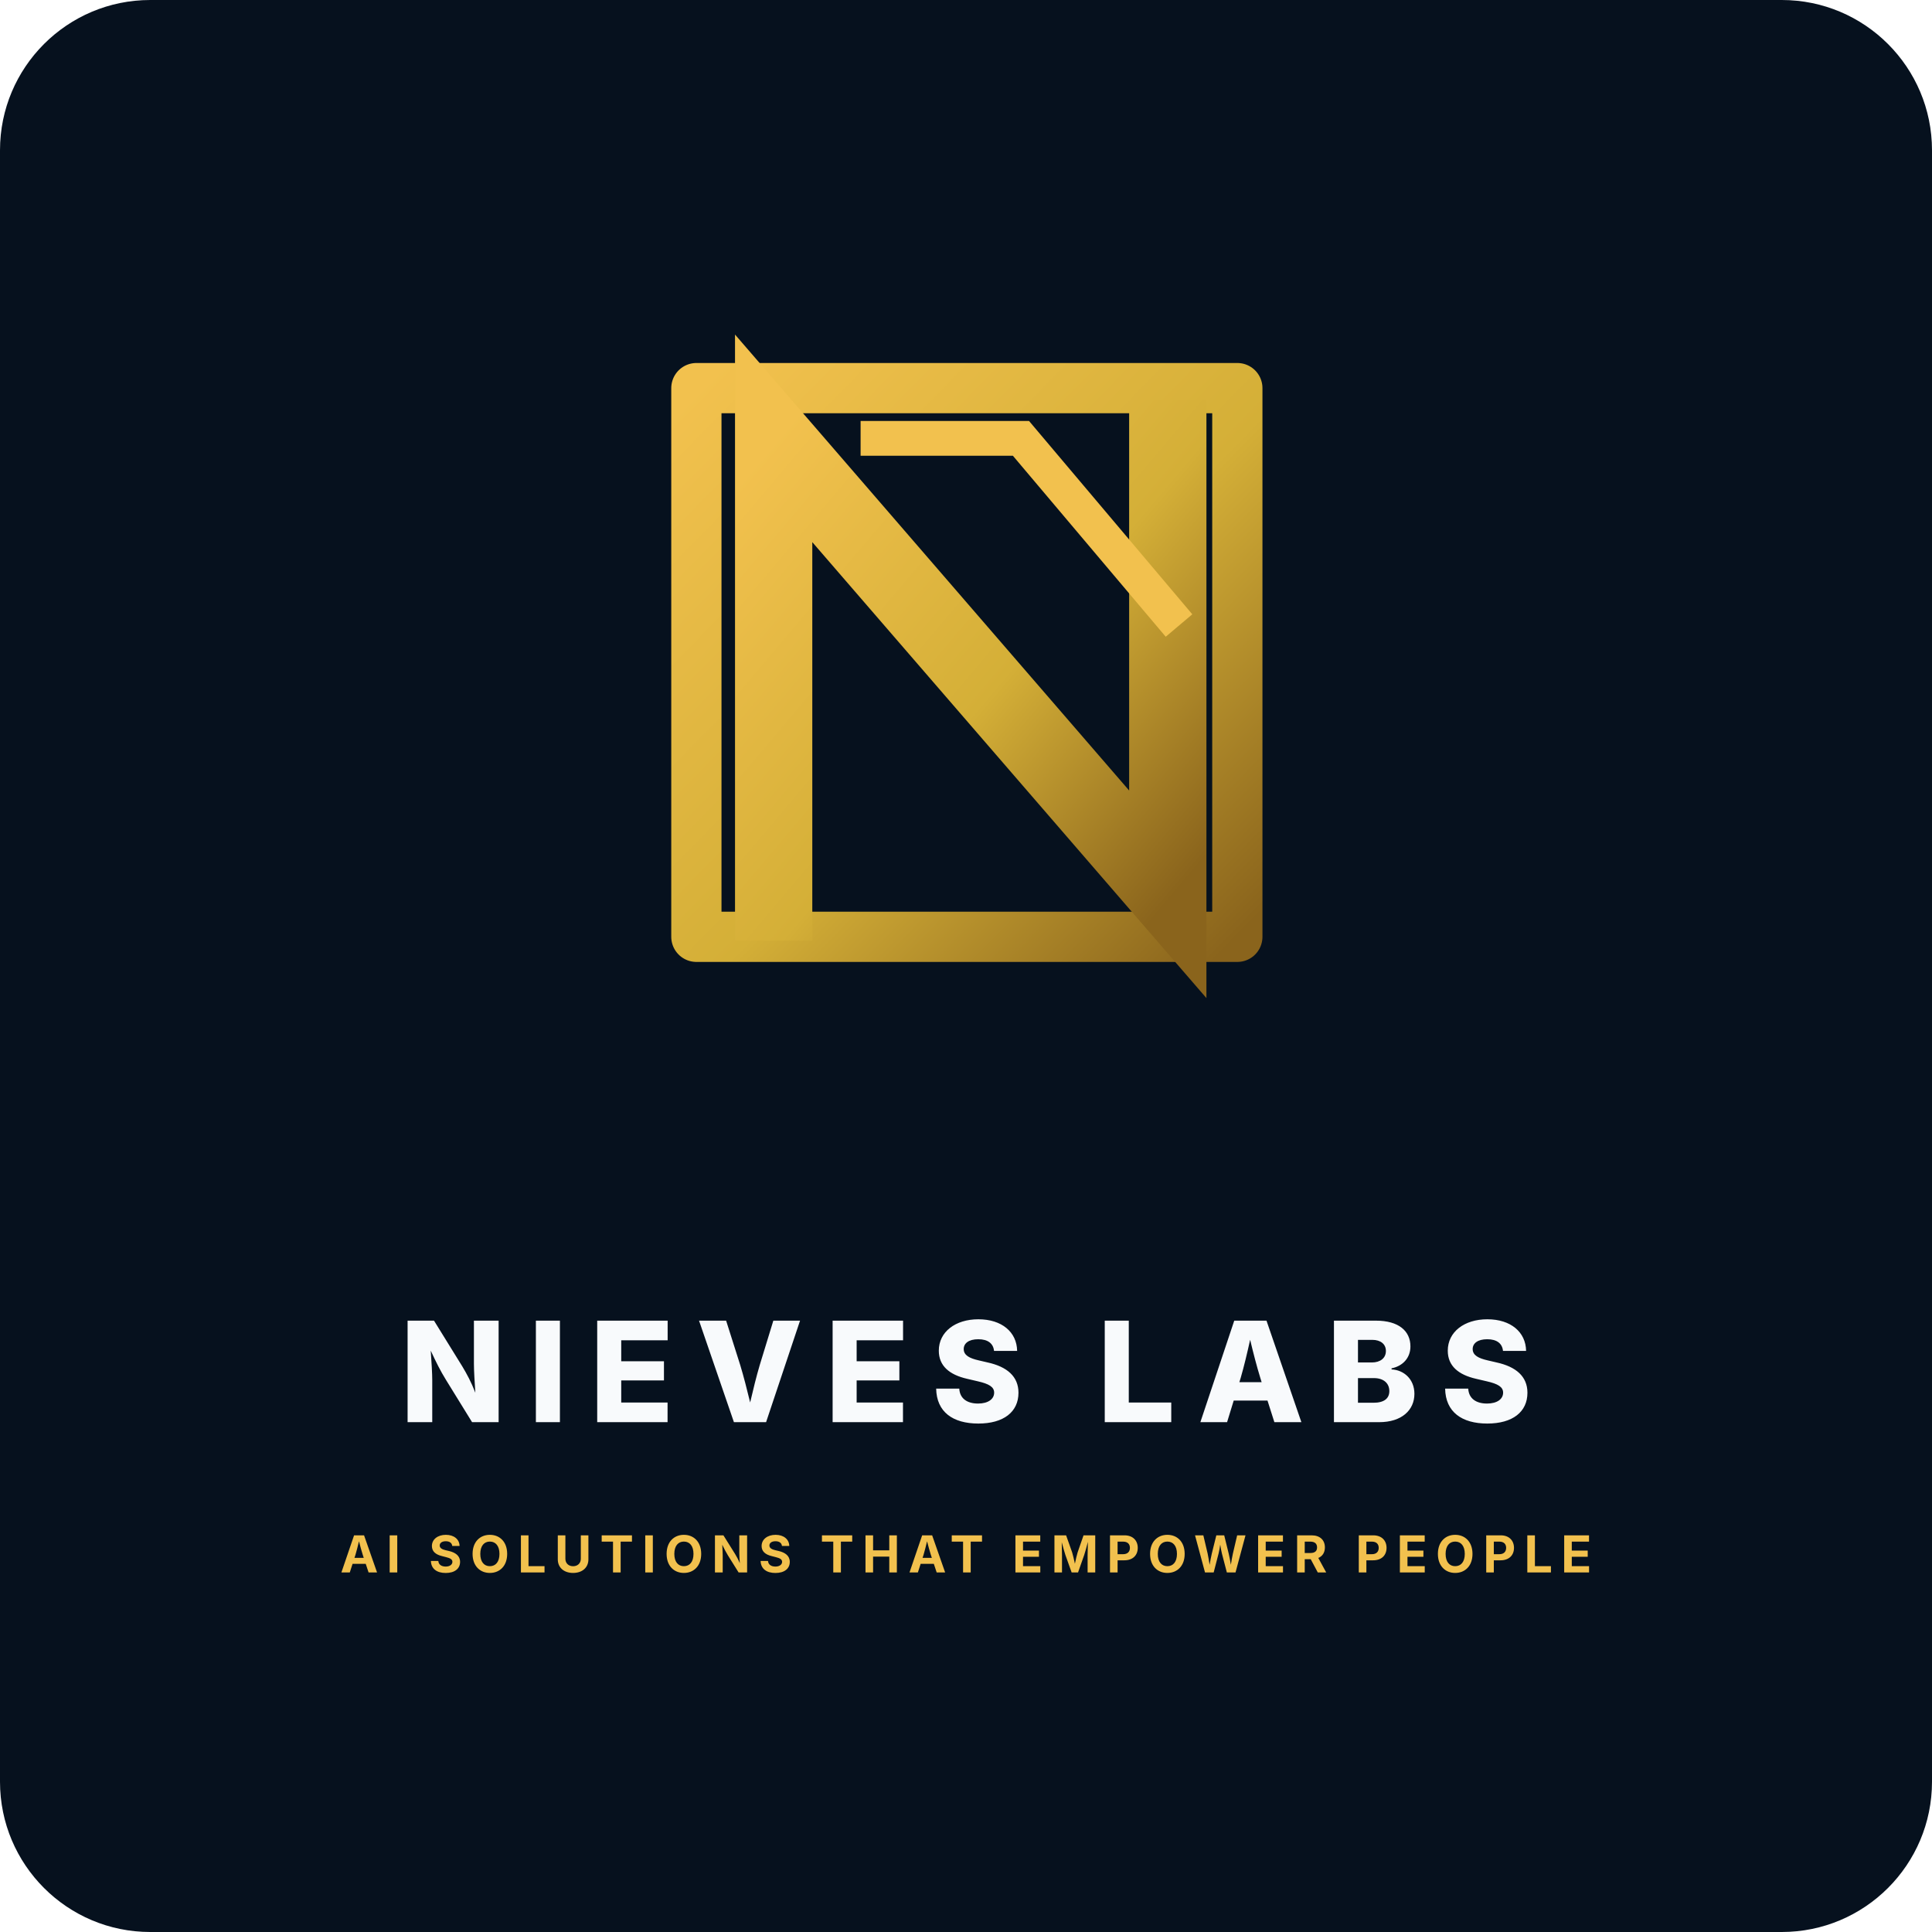
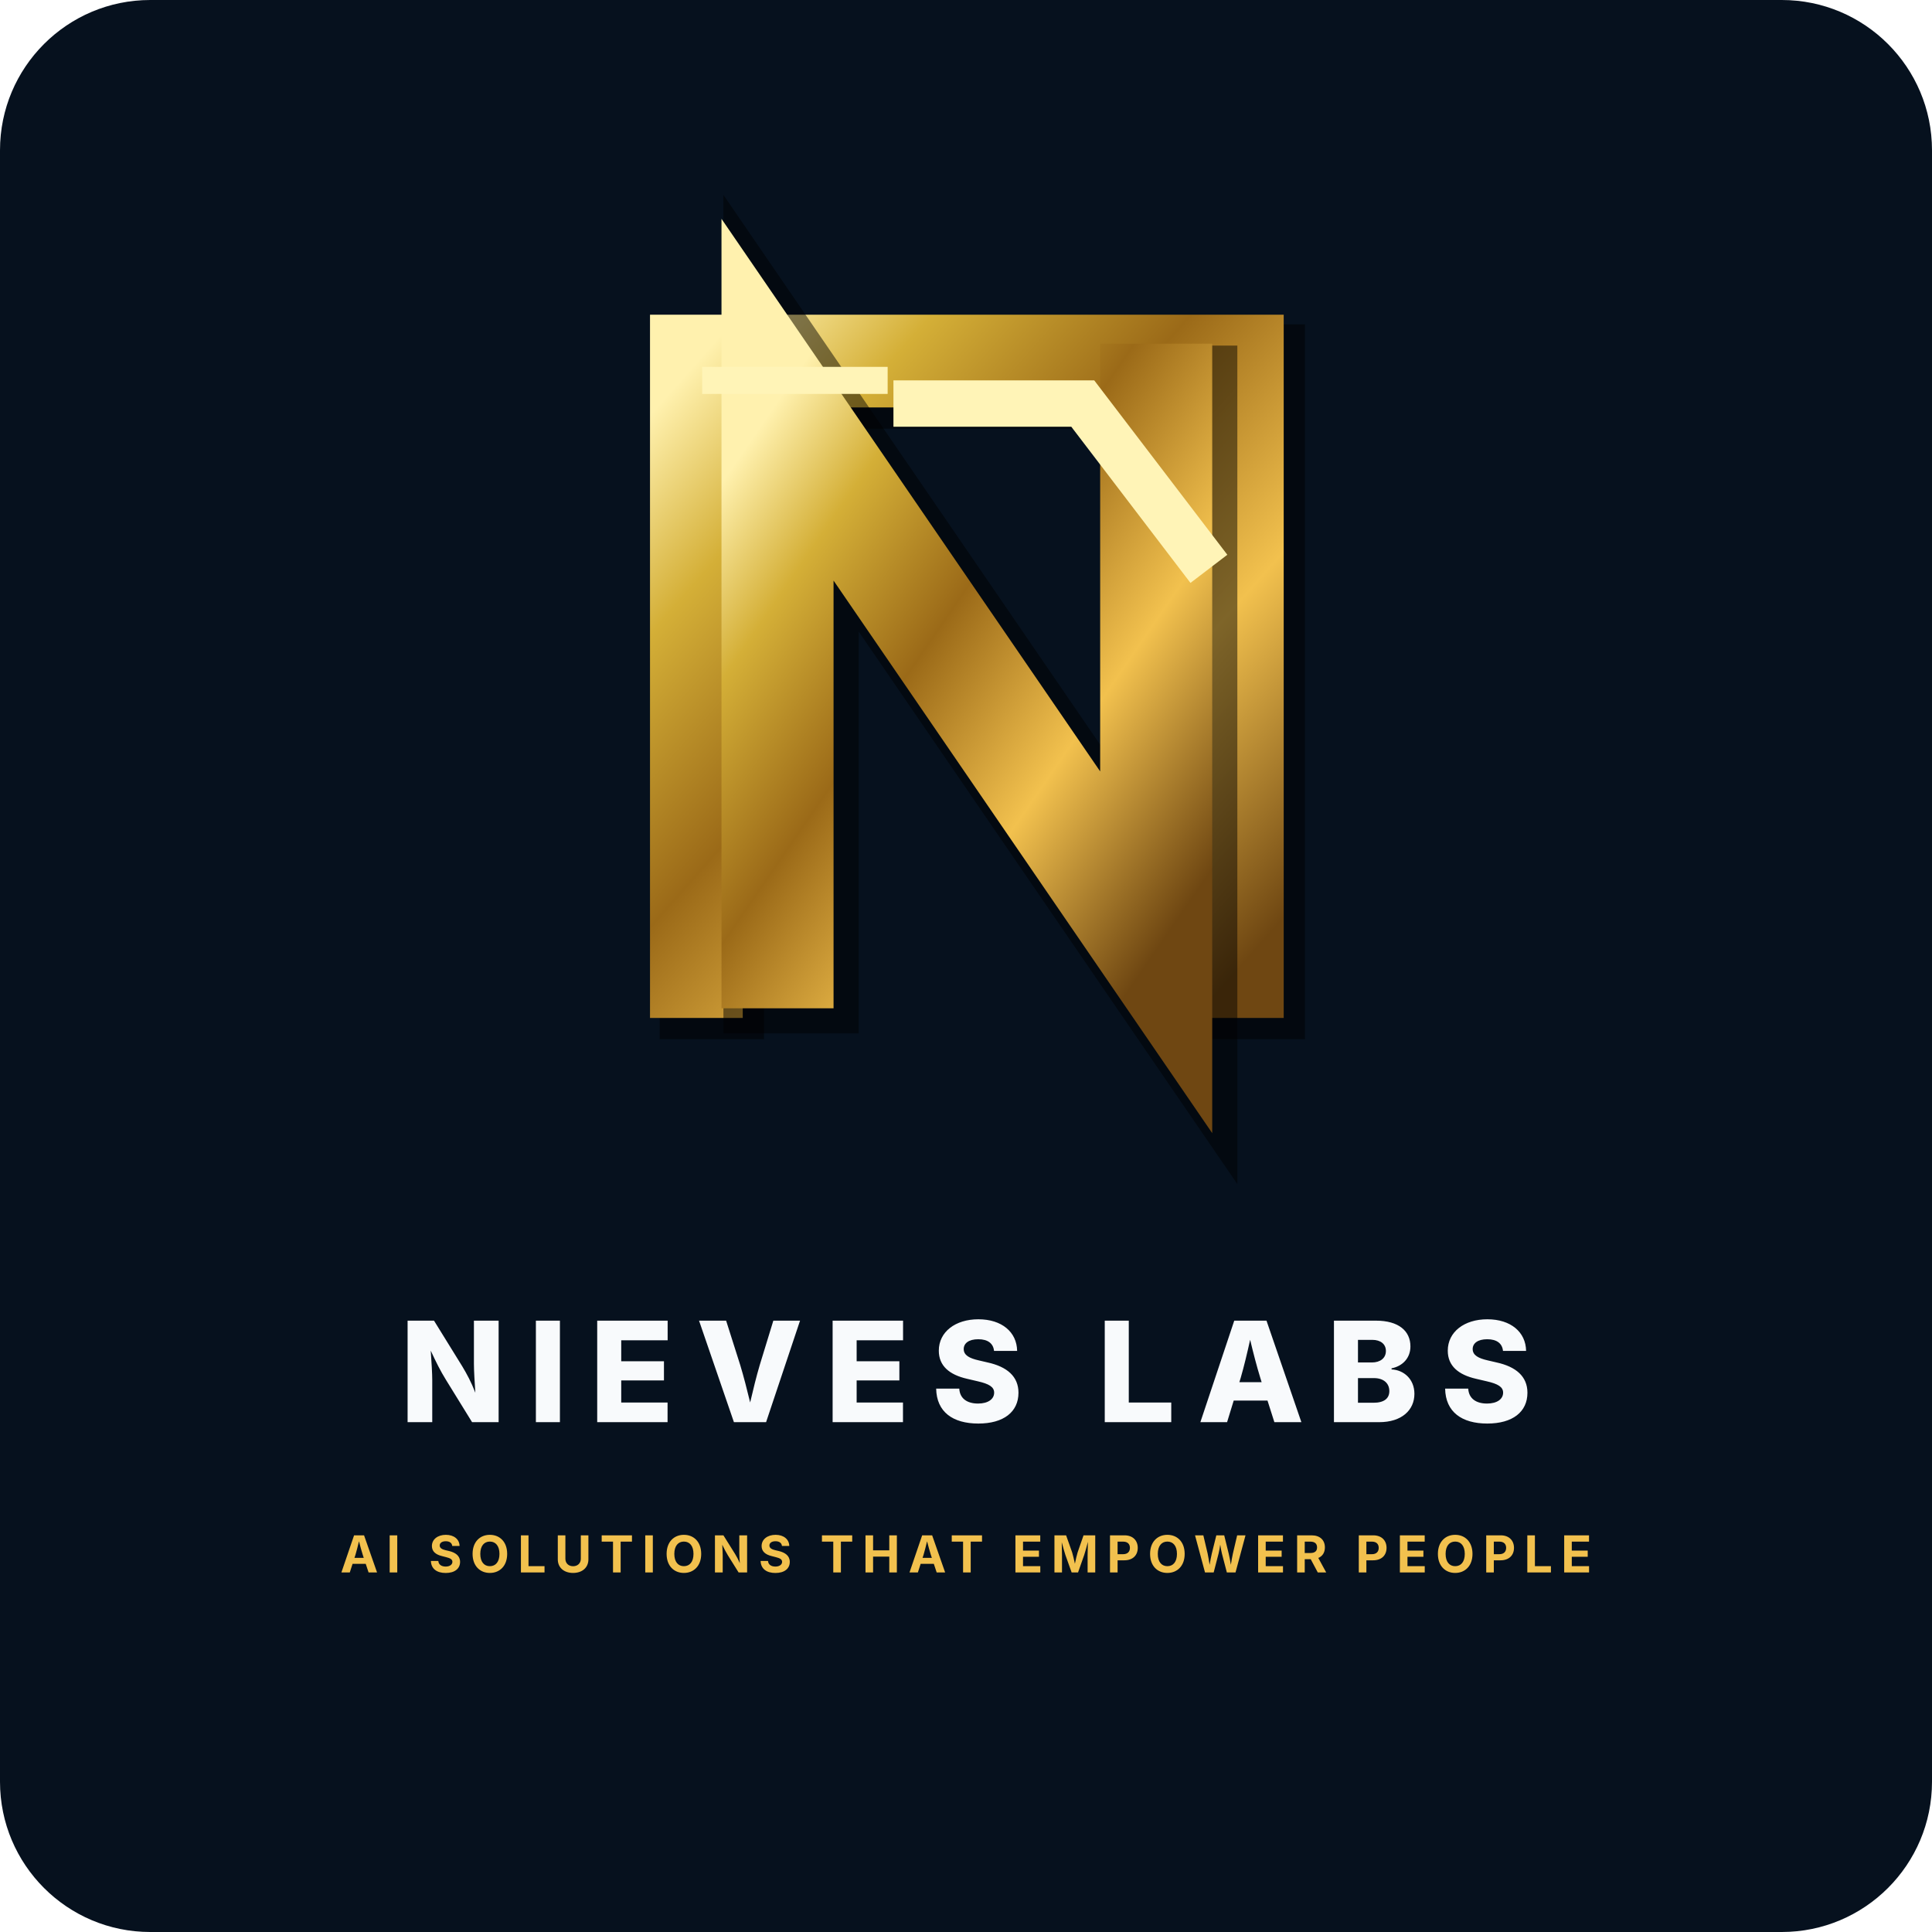
<svg xmlns="http://www.w3.org/2000/svg" width="720" height="720" viewBox="0 0 720 720">
  <rect width="720" height="720" rx="56" fill="#06111E" />
  <g transform="translate(176 64) scale(.72)">
    <defs>
      <linearGradient id="bg" x1="0" y1="0" x2="1" y2="1">
        <stop offset="0" stop-color="#0D1B2A" />
        <stop offset="1" stop-color="#020617" />
      </linearGradient>
      <linearGradient id="gold" x1="0" y1="0" x2="1" y2="1">
-         <stop offset="0" stop-color="#F2C14E" />
-         <stop offset="0.55" stop-color="#D4AF37" />
-         <stop offset="1" stop-color="#8A641C" />
+         <stop offset="0" stop-color="#FFF1AE" />
+         <stop offset="0.18" stop-color="#D4AF37" />
+         <stop offset="0.42" stop-color="#9B6A18" />
+         <stop offset="0.7" stop-color="#F2C14E" />
+         <stop offset="1" stop-color="#6F4712" />
      </linearGradient>
    </defs>
    <rect x="20" y="20" width="472" height="472" rx="96" fill="transparent" />
-     <path d="M116 396V112h280v284H116Z" fill="none" stroke="url(#gold)" stroke-width="26" stroke-linejoin="round" />
-     <path d="M156 378V138l204 236V138" fill="none" stroke="url(#gold)" stroke-width="40" stroke-linecap="square" stroke-linejoin="miter" />
-     <path d="M210 138h74l76 90" fill="none" stroke="#F2C14E" stroke-width="18" stroke-linecap="square" />
+     <path d="M116 414V98h280v316" fill="none" stroke="rgba(0,0,0,.5)" stroke-width="54" stroke-linecap="square" stroke-linejoin="miter" transform="translate(8 8)" />
+     <path d="M116 414V98h280v316" fill="none" stroke="url(#gold)" stroke-width="48" stroke-linecap="square" stroke-linejoin="miter" />
+     <path d="M158 404V118l196 286V118" fill="none" stroke="rgba(0,0,0,.48)" stroke-width="70" stroke-linecap="square" stroke-linejoin="miter" transform="translate(7 7)" />
+     <path d="M158 404V118l196 286V118" fill="none" stroke="url(#gold)" stroke-width="58" stroke-linecap="square" stroke-linejoin="miter" />
+     <path d="M230 120h86l58 76" fill="none" stroke="#FFF4B7" stroke-width="24" stroke-linecap="square" />
+     <path d="M126 108h82" fill="none" stroke="#FFF4B7" stroke-width="14" stroke-linecap="square" />
  </g>
  <text x="360" y="530" text-anchor="middle" fill="#F8FAFC" font-size="52" font-family="Inter, Arial, sans-serif" font-weight="800" letter-spacing="8">NIEVES LABS</text>
  <text x="360" y="586" text-anchor="middle" fill="#F2C14E" font-size="19" font-family="Inter, Arial, sans-serif" font-weight="700" letter-spacing="3">AI SOLUTIONS THAT EMPOWER PEOPLE</text>
</svg>
